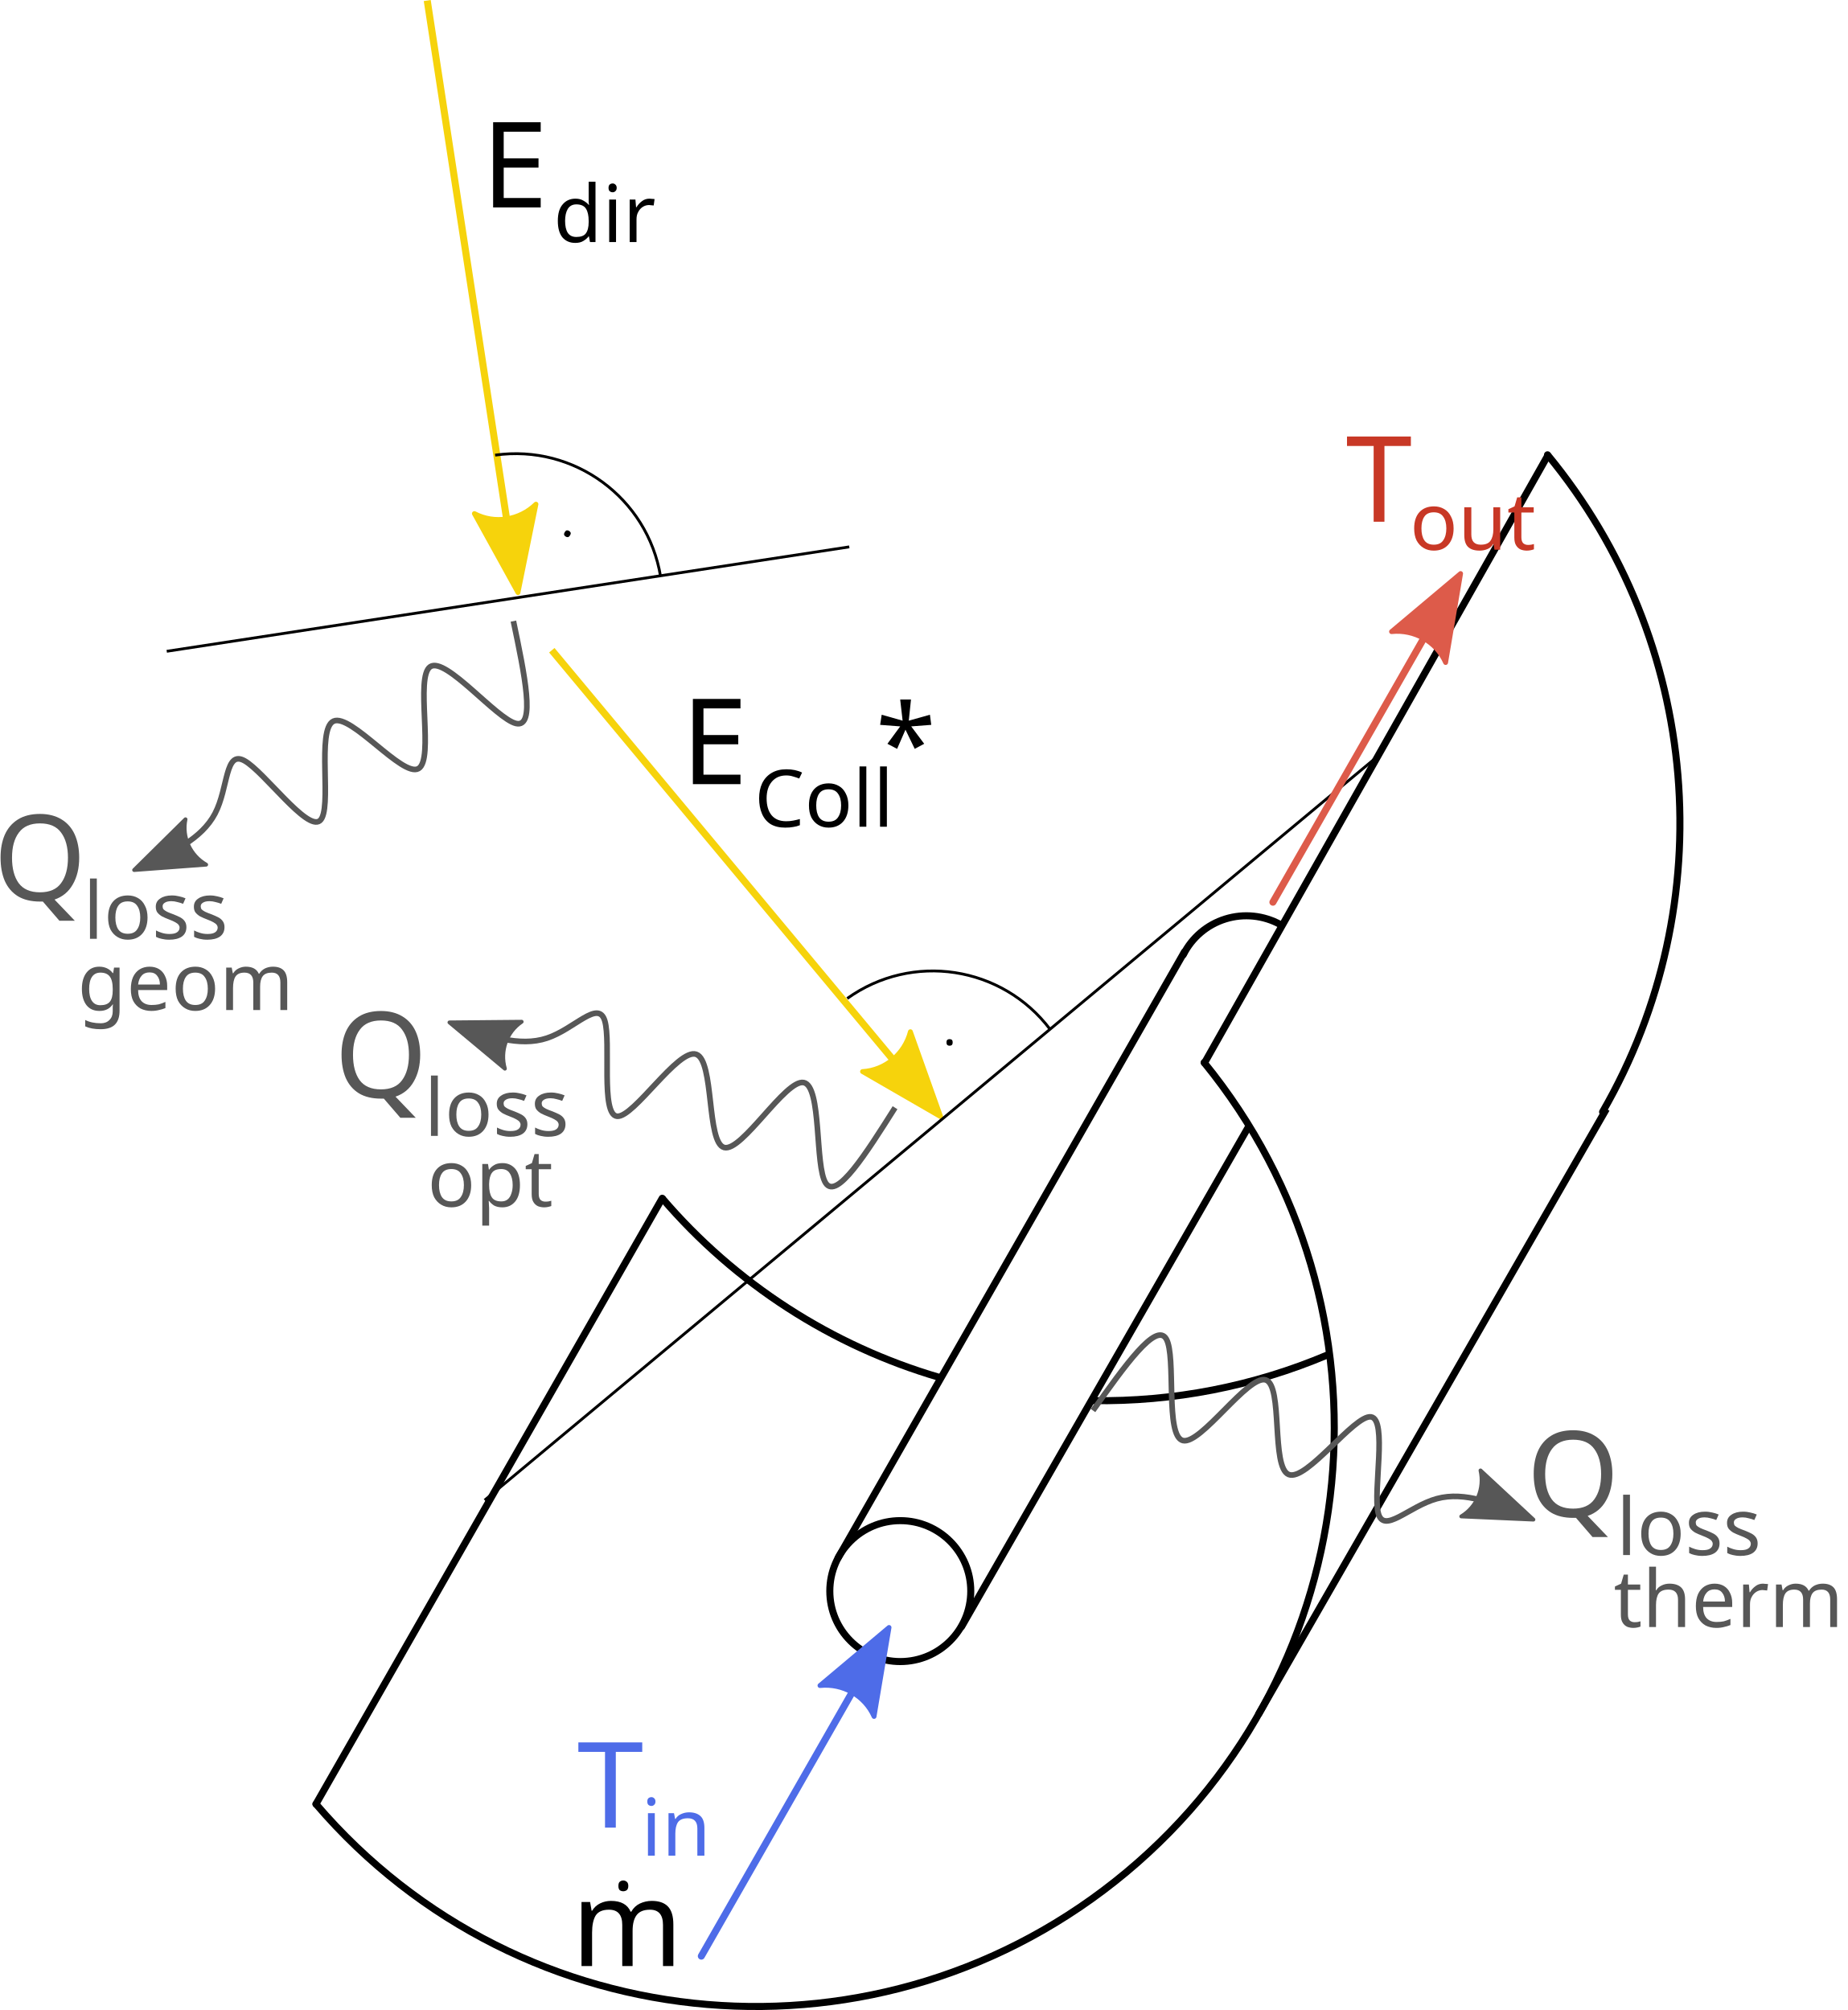
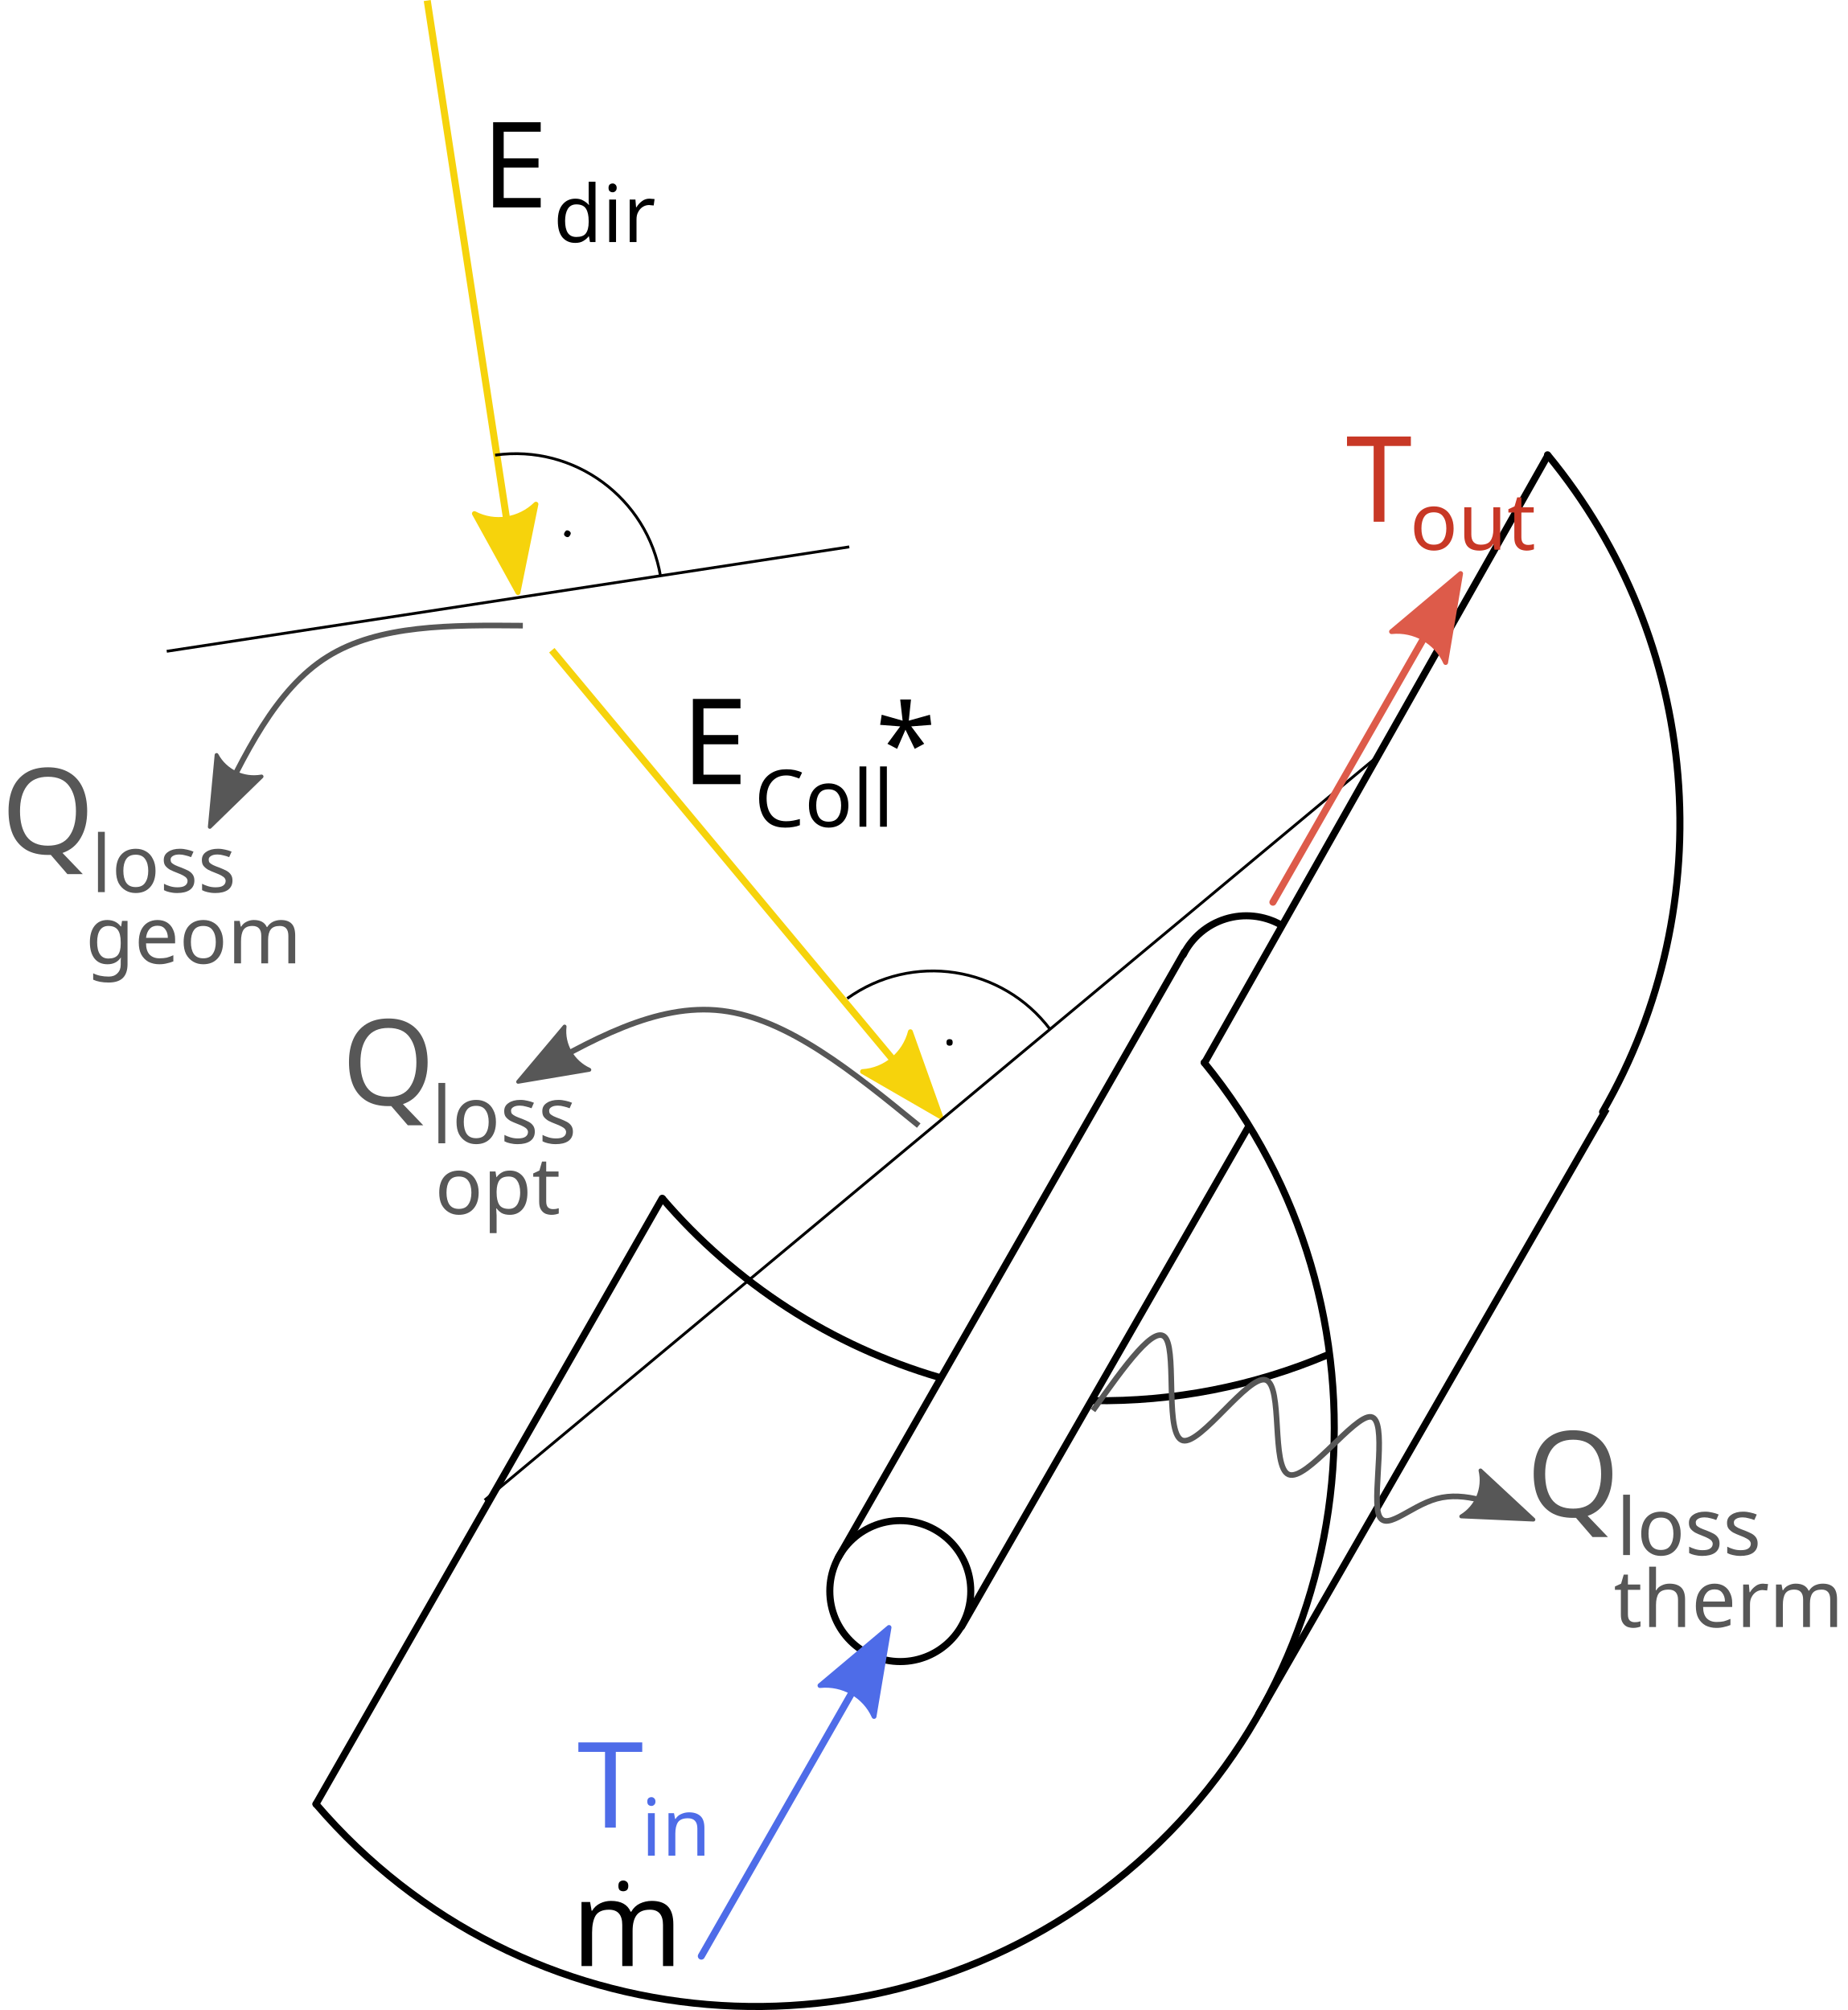
<svg xmlns="http://www.w3.org/2000/svg" width="131.057mm" height="142.632mm" viewBox="0 0 131.057 142.632" version="1.1" id="svg8">
  <defs id="defs2">
+     <marker orient="auto" refY="0" refX="0" id="marker1077" style="overflow:visible">
+       <path id="path1075" style="fill:#575757;fill-opacity:1;fill-rule:evenodd;stroke:#575757;stroke-width:0.625;stroke-linejoin:round;stroke-opacity:1" d="M 8.719,4.034 -2.207,0.016 8.719,-4.002 c -1.745,2.372 -1.735,5.617 -6e-7,8.035 z" transform="matrix(-1.1,0,0,-1.1,-1.1,0)" />
+     </marker>
    <marker style="overflow:visible" id="marker10866" refX="0" refY="0" orient="auto">
      <path transform="matrix(-1.1,0,0,-1.1,-1.1,0)" d="M 8.719,4.034 -2.207,0.016 8.719,-4.002 c -1.745,2.372 -1.735,5.617 -6e-7,8.035 z" style="fill:#575757;fill-opacity:1;fill-rule:evenodd;stroke:#575757;stroke-width:0.625;stroke-linejoin:round;stroke-opacity:1" id="path10864" />
    </marker>
    <marker orient="auto" refY="0" refX="0" id="marker9885" style="overflow:visible">
      <path id="path9883" style="fill:#f6d30c;fill-opacity:1;fill-rule:evenodd;stroke:#f6d30c;stroke-width:0.625;stroke-linejoin:round;stroke-opacity:1" d="M 8.719,4.034 -2.207,0.016 8.719,-4.002 c -1.745,2.372 -1.735,5.617 -6e-7,8.035 z" transform="matrix(-1.1,0,0,-1.1,-1.1,0)" />
    </marker>
    <marker orient="auto" refY="0" refX="0" id="marker9821" style="overflow:visible">
      <path id="path9819" style="fill:#f6d30c;fill-opacity:1;fill-rule:evenodd;stroke:#f6d30c;stroke-width:0.625;stroke-linejoin:round;stroke-opacity:1" d="M 8.719,4.034 -2.207,0.016 8.719,-4.002 c -1.745,2.372 -1.735,5.617 -6e-7,8.035 z" transform="matrix(-1.1,0,0,-1.1,-1.1,0)" />
    </marker>
    <marker orient="auto" refY="0" refX="0" id="marker9763" style="overflow:visible">
      <path id="path9761" style="fill:#4e6ce8;fill-opacity:1;fill-rule:evenodd;stroke:#4e6ce8;stroke-width:0.625;stroke-linejoin:round;stroke-opacity:1" d="M 8.719,4.034 -2.207,0.016 8.719,-4.002 c -1.745,2.372 -1.735,5.617 -6e-7,8.035 z" transform="matrix(-1.1,0,0,-1.1,-1.1,0)" />
    </marker>
    <marker orient="auto" refY="0" refX="0" id="Arrow2Lend" style="overflow:visible">
      <path id="path4551" style="fill:#dd5b4a;fill-opacity:1;fill-rule:evenodd;stroke:#dd5b4a;stroke-width:0.625;stroke-linejoin:round;stroke-opacity:1" d="M 8.719,4.034 -2.207,0.016 8.719,-4.002 c -1.745,2.372 -1.735,5.617 -6e-7,8.035 z" transform="matrix(-1.1,0,0,-1.1,-1.1,0)" />
    </marker>
    <marker orient="auto" refY="0" refX="0" id="Arrow1Lend" style="overflow:visible">
      <path id="path4533" d="M 0,0 5,-5 -12.5,0 5,5 Z" style="fill:#000000;fill-opacity:1;fill-rule:evenodd;stroke:#000000;stroke-width:1pt;stroke-opacity:1" transform="matrix(-0.8,0,0,-0.8,-10,0)" />
    </marker>
    <marker orient="auto" refY="0" refX="0" id="Arrow1Lend-2" style="overflow:visible">
      <path id="path4533-1" d="M 0,0 5,-5 -12.5,0 5,5 Z" style="fill:#000000;fill-opacity:1;fill-rule:evenodd;stroke:#000000;stroke-width:1pt;stroke-opacity:1" transform="matrix(-0.8,0,0,-0.8,-10,0)" />
    </marker>
    <marker orient="auto" refY="0" refX="0" id="Arrow1Lend-2-9" style="overflow:visible">
      <path id="path4533-1-3" d="M 0,0 5,-5 -12.5,0 5,5 Z" style="fill:#4e6ce8;fill-opacity:1;fill-rule:evenodd;stroke:#4e6ce8;stroke-width:1pt;stroke-opacity:1" transform="matrix(-0.8,0,0,-0.8,-10,0)" />
    </marker>
    <marker orient="auto" refY="0" refX="0" id="Arrow1Lend-2-9-4" style="overflow:visible">
      <path id="path4533-1-3-1" d="M 0,0 5,-5 -12.5,0 5,5 Z" style="fill:#dd5b4a;fill-opacity:1;fill-rule:evenodd;stroke:#dd5b4a;stroke-width:1pt;stroke-opacity:1" transform="matrix(-0.8,0,0,-0.8,-10,0)" />
    </marker>
    <marker orient="auto" refY="0" refX="0" id="marker9885-1" style="overflow:visible">
      <path id="path9883-5" style="fill:#000000;fill-opacity:1;fill-rule:evenodd;stroke:#000000;stroke-width:0.625;stroke-linejoin:round;stroke-opacity:1" d="M 8.719,4.034 -2.207,0.016 8.719,-4.002 c -1.745,2.372 -1.735,5.617 -6e-7,8.035 z" transform="matrix(-1.1,0,0,-1.1,-1.1,0)" />
    </marker>
    <marker style="overflow:visible" id="marker10866-1" refX="0" refY="0" orient="auto">
      <path transform="matrix(-1.1,0,0,-1.1,-1.1,0)" d="M 8.719,4.034 -2.207,0.016 8.719,-4.002 c -1.745,2.372 -1.735,5.617 -6e-7,8.035 z" style="fill:#575757;fill-opacity:1;fill-rule:evenodd;stroke:#575757;stroke-width:0.625;stroke-linejoin:round;stroke-opacity:1" id="path10864-1" />
    </marker>
    <marker style="overflow:visible" id="marker10866-6" refX="0" refY="0" orient="auto">
      <path transform="matrix(-1.1,0,0,-1.1,-1.1,0)" d="M 8.719,4.034 -2.207,0.016 8.719,-4.002 c -1.745,2.372 -1.735,5.617 -6e-7,8.035 z" style="fill:#575757;fill-opacity:1;fill-rule:evenodd;stroke:#575757;stroke-width:0.625;stroke-linejoin:round;stroke-opacity:1" id="path10864-7" />
    </marker>
+     <marker orient="auto" refY="0" refX="0" id="marker1077-8" style="overflow:visible">
+       <path id="path1075-0" style="fill:#575757;fill-opacity:1;fill-rule:evenodd;stroke:#575757;stroke-width:0.625;stroke-linejoin:round;stroke-opacity:1" d="M 8.719,4.034 -2.207,0.016 8.719,-4.002 c -1.745,2.372 -1.735,5.617 -6e-7,8.035 z" transform="matrix(-1.1,0,0,-1.1,-1.1,0)" />
+     </marker>
  </defs>
  <g id="layer1" transform="translate(-37.4674,-35.27052)">
    <path style="fill:none;stroke:#f6d30c;stroke-width:0.5;stroke-linecap:butt;stroke-linejoin:miter;stroke-miterlimit:4;stroke-dasharray:none;stroke-opacity:1;marker-end:url(#marker9821)" d="M 76.616,81.412 103.773,114.008" id="path4528" />
    <path style="fill:none;stroke:#000000;stroke-width:0.2;stroke-linecap:butt;stroke-linejoin:miter;stroke-miterlimit:4;stroke-dasharray:none;stroke-opacity:1" d="M 135.029,89.088 71.853,141.724" id="path5130" />
    <path style="fill:none;fill-opacity:1;stroke:#000000;stroke-width:0.5;stroke-miterlimit:4;stroke-dasharray:none;stroke-opacity:1" id="path4524-9" d="m -4.313,168.859 a 41.049,41.049 0 0 1 -7.081,-22.319" transform="rotate(-39.51431)" />
    <path style="fill:none;fill-opacity:1;stroke:#000000;stroke-width:0.5;stroke-linecap:round;stroke-miterlimit:4;stroke-dasharray:none;stroke-opacity:1" id="path4524-9-1" d="M 24.395,163.571 A 41.049,41.049 0 0 1 -16.402,204.384 41.049,41.049 0 0 1 -57.696,164.074" transform="rotate(-39.51431)" />
    <path style="fill:none;stroke:#000000;stroke-width:0.5;stroke-linecap:round;stroke-linejoin:miter;stroke-miterlimit:4;stroke-dasharray:none;stroke-opacity:1" d="M 59.885,163.288 84.45,120.3" id="path5659" />
    <path style="fill:none;stroke:#000000;stroke-width:0.5;stroke-linecap:round;stroke-linejoin:miter;stroke-miterlimit:4;stroke-dasharray:none;stroke-opacity:1" d="M 122.919,110.699 147.279,67.588" id="path5659-4" />
    <path style="fill:none;stroke:#000000;stroke-width:0.5;stroke-linecap:butt;stroke-linejoin:miter;stroke-miterlimit:4;stroke-dasharray:none;stroke-opacity:1" d="m 126.736,156.951 24.698,-42.987" id="path5659-4-8" />
    <path style="fill:none;fill-opacity:1;stroke:#000000;stroke-width:0.5;stroke-linecap:round;stroke-miterlimit:4;stroke-dasharray:none;stroke-opacity:1" id="path4524-9-9" d="M 70.628,145.803 A 40.979,41.049 0 0 1 43.972,184.262" transform="rotate(-39.51431)" />
    <circle style="fill:none;fill-opacity:1;stroke:#000000;stroke-width:0.5;stroke-linecap:round;stroke-miterlimit:4;stroke-dasharray:none;stroke-opacity:1" id="path5706" cx="101.339" cy="148.177" r="5" />
    <path style="fill:none;stroke:#000000;stroke-width:0.5;stroke-linecap:round;stroke-linejoin:miter;stroke-miterlimit:4;stroke-dasharray:none;stroke-opacity:1" d="M 96.927,145.817 121.491,102.829" id="path5659-9" />
    <path style="fill:none;stroke:#000000;stroke-width:0.5;stroke-linecap:round;stroke-linejoin:miter;stroke-miterlimit:4;stroke-dasharray:none;stroke-opacity:1" d="M 105.689,150.696 126.044,115.225" id="path5659-9-3" />
    <path style="fill:none;fill-opacity:1;stroke:#000000;stroke-width:0.5;stroke-linecap:round;stroke-miterlimit:4;stroke-dasharray:none;stroke-opacity:1" id="path5706-4" d="m 121.418,103.018 a 5,5 0 0 1 2.988,-2.537 5,5 0 0 1 3.899,0.397" />
    <path style="fill:none;fill-opacity:1;stroke:#000000;stroke-width:0.5;stroke-miterlimit:4;stroke-dasharray:none;stroke-opacity:1" id="path4524-9-0" d="M 17.969,185.155 A 41.049,41.049 0 0 1 3.024,177.046" transform="rotate(-39.51431)" />
    <path style="fill:none;fill-opacity:1;stroke:#000000;stroke-width:0.2;stroke-linecap:butt;stroke-miterlimit:4;stroke-dasharray:none;stroke-opacity:1" id="path7040" d="m -143.296,15.791 a 10.425,10.425 0 0 1 -10.294,10.3" transform="rotate(-126.3089)" />
    <text xml:space="preserve" style="font-style:normal;font-weight:normal;font-size:10.583px;line-height:1.25;font-family:sans-serif;letter-spacing:0px;word-spacing:0px;fill:#000000;fill-opacity:1;stroke:none;stroke-width:0.265" x="104.369" y="109.429" id="text7435">
      <tspan id="tspan7433" x="104.369" y="109.429" style="font-style:normal;font-variant:normal;font-weight:normal;font-stretch:normal;font-size:3.528px;font-family:'Bauhaus 93';-inkscape-font-specification:'Bauhaus 93, Normal';font-variant-ligatures:normal;font-variant-caps:normal;font-variant-numeric:normal;font-feature-settings:normal;text-align:start;writing-mode:lr-tb;text-anchor:start;stroke-width:0.265">.</tspan>
    </text>
    <path style="fill:none;stroke:#f6d30c;stroke-width:0.5;stroke-linecap:butt;stroke-linejoin:miter;stroke-miterlimit:4;stroke-dasharray:none;stroke-opacity:1;marker-end:url(#marker9885)" d="m 67.778,35.308 6.329,41.358" id="path4528-5" />
    <path style="fill:none;fill-opacity:1;stroke:#4e6ce8;stroke-width:0.5;stroke-linecap:round;stroke-linejoin:miter;stroke-miterlimit:4;stroke-dasharray:none;stroke-opacity:1;marker-end:url(#marker9763)" d="M 87.224,174.078 100.219,151.339" id="path5659-9-4" />
    <path style="fill:none;fill-opacity:1;stroke:#dd5b4a;stroke-width:0.5;stroke-linecap:round;stroke-linejoin:miter;stroke-miterlimit:4;stroke-dasharray:none;stroke-opacity:1;marker-end:url(#Arrow2Lend)" d="M 127.775,99.291 140.769,76.551" id="path5659-9-4-5" />
    <path style="fill:none;stroke:#000000;stroke-width:0px;stroke-linecap:butt;stroke-linejoin:miter;stroke-opacity:1" d="M -23245559,-6.316 H 23245513" id="path10139" />
    <path style="fill:none;stroke:#575757;stroke-width:0.4;stroke-linecap:butt;stroke-linejoin:miter;stroke-miterlimit:4;stroke-dasharray:none;stroke-opacity:1;marker-end:url(#marker10866)" d="m 115.011,135.363 c 2.243,-3.16 4.485,-6.32 5.2,-5.076 0.715,1.243 -0.098,6.889 1.176,7.206 1.275,0.317 4.636,-4.694 5.879,-4.3 1.243,0.394 0.366,6.196 1.628,6.711 1.261,0.515 4.66,-4.254 5.838,-4.09 1.178,0.164 0.136,5.265 0.512,6.811 0.376,1.546 2.17,-0.461 4.16,-1.006 1.99,-0.545 4.173,0.37 6.358,1.285" id="path10848" />
-     <path style="fill:none;stroke:#575757;stroke-width:0.4;stroke-linecap:butt;stroke-linejoin:miter;stroke-miterlimit:4;stroke-dasharray:none;stroke-opacity:1;marker-end:url(#marker10866-1)" d="m 73.891,79.346 c 0.794,3.793 1.589,7.585 0.191,7.264 -1.398,-0.321 -4.987,-4.753 -6.086,-4.033 -1.099,0.72 0.294,6.591 -0.84,7.235 -1.134,0.644 -4.794,-3.941 -6.03,-3.366 -1.235,0.575 -0.045,6.31 -0.966,7.063 -0.921,0.753 -3.954,-3.478 -5.344,-4.253 -1.39,-0.775 -1.136,1.905 -2.088,3.735 -0.952,1.83 -3.107,2.81 -5.263,3.791" id="path10848-5" />
-     <path style="fill:none;stroke:#575757;stroke-width:0.4;stroke-linecap:butt;stroke-linejoin:miter;stroke-miterlimit:4;stroke-dasharray:none;stroke-opacity:1;marker-end:url(#marker10866-6)" d="m 100.967,113.874 c -2.07,3.276 -4.14,6.551 -4.92,5.348 -0.78,-1.203 -0.271,-6.884 -1.561,-7.132 -1.29,-0.248 -4.378,4.936 -5.64,4.609 -1.262,-0.327 -0.698,-6.167 -1.985,-6.614 -1.287,-0.447 -4.425,4.498 -5.611,4.397 -1.185,-0.101 -0.418,-5.25 -0.876,-6.773 -0.458,-1.524 -2.142,0.577 -4.1,1.228 -1.957,0.651 -4.187,-0.146 -6.417,-0.943" id="path10848-6" />
    <path style="fill:none;stroke:#000000;stroke-width:0.2;stroke-linecap:butt;stroke-linejoin:miter;stroke-miterlimit:4;stroke-dasharray:none;stroke-opacity:1" d="M 97.72,74.077 49.297,81.487" id="path5130-1" />
    <path style="fill:none;fill-opacity:1;stroke:#000000;stroke-width:0.2;stroke-linecap:butt;stroke-miterlimit:4;stroke-dasharray:none;stroke-opacity:1" id="path7040-4" d="M -77.77,61.539 A 10.425,10.425 0 0 1 -88.064,71.839" transform="rotate(-98.7001)" />
    <text xml:space="preserve" style="font-style:normal;font-weight:normal;font-size:10.583px;line-height:1.25;font-family:sans-serif;letter-spacing:0px;word-spacing:0px;fill:#000000;fill-opacity:1;stroke:none;stroke-width:0.265" x="103.931" y="22.369" id="text7435-0" transform="rotate(31.26876)">
      <tspan id="tspan7433-4" x="103.931" y="22.369" style="font-style:normal;font-variant:normal;font-weight:normal;font-stretch:normal;font-size:3.528px;font-family:'Bauhaus 93';-inkscape-font-specification:'Bauhaus 93, Normal';font-variant-ligatures:normal;font-variant-caps:normal;font-variant-numeric:normal;font-feature-settings:normal;text-align:start;writing-mode:lr-tb;text-anchor:start;stroke-width:0.265">.</tspan>
    </text>
    <text xml:space="preserve" style="font-style:normal;font-weight:normal;font-size:10.583px;line-height:1.25;font-family:sans-serif;letter-spacing:0px;word-spacing:0px;fill:#000000;fill-opacity:1;stroke:none;stroke-width:0.265" x="71.626" y="49.993" id="text13565">
      <tspan id="tspan13563" x="71.626" y="49.993" style="font-style:normal;font-variant:normal;font-weight:normal;font-stretch:normal;font-size:8.467px;font-family:sans-serif;-inkscape-font-specification:'sans-serif, Normal';font-variant-ligatures:normal;font-variant-caps:normal;font-variant-numeric:normal;font-feature-settings:normal;text-align:start;writing-mode:lr-tb;text-anchor:start;stroke-width:0.265">E</tspan>
    </text>
    <text xml:space="preserve" style="font-style:normal;font-weight:normal;font-size:10.583px;line-height:1.25;font-family:sans-serif;letter-spacing:0px;word-spacing:0px;fill:#000000;fill-opacity:1;stroke:none;stroke-width:0.265" x="76.729" y="52.449" id="text13569">
      <tspan id="tspan13567" x="76.729" y="52.449" style="font-style:normal;font-variant:normal;font-weight:normal;font-stretch:normal;font-size:5.644px;font-family:sans-serif;-inkscape-font-specification:'sans-serif, Normal';font-variant-ligatures:normal;font-variant-caps:normal;font-variant-numeric:normal;font-feature-settings:normal;text-align:start;writing-mode:lr-tb;text-anchor:start;stroke-width:0.265">dir</tspan>
    </text>
    <text xml:space="preserve" style="font-style:normal;font-weight:normal;font-size:10.583px;line-height:1.25;font-family:sans-serif;letter-spacing:0px;word-spacing:0px;fill:#000000;fill-opacity:1;stroke:none;stroke-width:0.265" x="85.798" y="90.914" id="text13565-4">
      <tspan id="tspan13563-8" x="85.798" y="90.914" style="font-style:normal;font-variant:normal;font-weight:normal;font-stretch:normal;font-size:8.467px;font-family:sans-serif;-inkscape-font-specification:'sans-serif, Normal';font-variant-ligatures:normal;font-variant-caps:normal;font-variant-numeric:normal;font-feature-settings:normal;text-align:start;writing-mode:lr-tb;text-anchor:start;stroke-width:0.265">E</tspan>
    </text>
    <text xml:space="preserve" style="font-style:normal;font-weight:normal;font-size:10.583px;line-height:1.25;font-family:sans-serif;letter-spacing:0px;word-spacing:0px;fill:#c83826;fill-opacity:1;stroke:none;stroke-width:0.265" x="137.486" y="74.284" id="text13569-0">
      <tspan id="tspan13567-0" x="137.486" y="74.284" style="font-style:normal;font-variant:normal;font-weight:normal;font-stretch:normal;font-size:5.644px;font-family:sans-serif;-inkscape-font-specification:'sans-serif, Normal';font-variant-ligatures:normal;font-variant-caps:normal;font-variant-numeric:normal;font-feature-settings:normal;text-align:start;writing-mode:lr-tb;text-anchor:start;fill:#c83826;fill-opacity:1;stroke:none;stroke-width:0.265;stroke-opacity:1">out</tspan>
    </text>
    <text xml:space="preserve" style="font-style:normal;font-weight:normal;font-size:10.583px;line-height:1.25;font-family:sans-serif;letter-spacing:0px;word-spacing:0px;fill:#000000;fill-opacity:1;stroke:none;stroke-width:0.265" x="99.597" y="90.814" id="text13603">
      <tspan id="tspan13601" x="99.597" y="90.814" style="font-style:normal;font-variant:normal;font-weight:normal;font-stretch:normal;font-size:7.761px;font-family:sans-serif;-inkscape-font-specification:'sans-serif, Normal';font-variant-ligatures:normal;font-variant-caps:normal;font-variant-numeric:normal;font-feature-settings:normal;text-align:start;writing-mode:lr-tb;text-anchor:start;stroke-width:0.265">*</tspan>
    </text>
    <text xml:space="preserve" style="font-style:normal;font-weight:normal;font-size:10.583px;line-height:1.25;font-family:sans-serif;letter-spacing:0px;word-spacing:0px;fill:#c83826;fill-opacity:1;stroke:none;stroke-width:0.265" x="132.953" y="72.293" id="text13607">
      <tspan id="tspan13605" x="132.953" y="72.293" style="font-style:normal;font-variant:normal;font-weight:normal;font-stretch:normal;font-size:8.467px;font-family:sans-serif;-inkscape-font-specification:'sans-serif, Normal';font-variant-ligatures:normal;font-variant-caps:normal;font-variant-numeric:normal;font-feature-settings:normal;text-align:start;writing-mode:lr-tb;text-anchor:start;fill:#c83826;fill-opacity:1;stroke-width:0.265">T</tspan>
    </text>
    <text xml:space="preserve" style="font-style:normal;font-weight:normal;font-size:10.583px;line-height:1.25;font-family:sans-serif;letter-spacing:0px;word-spacing:0px;fill:#000000;fill-opacity:1;stroke:none;stroke-width:0.265" x="90.979" y="93.934" id="text13569-0-2">
      <tspan id="tspan13567-0-9" x="90.979" y="93.934" style="font-style:normal;font-variant:normal;font-weight:normal;font-stretch:normal;font-size:5.644px;font-family:sans-serif;-inkscape-font-specification:'sans-serif, Normal';font-variant-ligatures:normal;font-variant-caps:normal;font-variant-numeric:normal;font-feature-settings:normal;text-align:start;writing-mode:lr-tb;text-anchor:start;stroke-width:0.265">Coll</tspan>
    </text>
    <text xml:space="preserve" style="font-style:normal;font-weight:normal;font-size:10.583px;line-height:1.25;font-family:sans-serif;letter-spacing:0px;word-spacing:0px;fill:#575757;fill-opacity:1;stroke:none;stroke-width:0.5;stroke-miterlimit:4;stroke-dasharray:none" x="145.76" y="142.902" id="text13629">
      <tspan id="tspan13627" x="145.76" y="142.902" style="font-style:normal;font-variant:normal;font-weight:normal;font-stretch:normal;font-size:8.467px;font-family:sans-serif;-inkscape-font-specification:'sans-serif, Normal';font-variant-ligatures:normal;font-variant-caps:normal;font-variant-numeric:normal;font-feature-settings:normal;text-align:start;writing-mode:lr-tb;text-anchor:start;fill:#575757;fill-opacity:1;stroke-width:0.5;stroke-miterlimit:4;stroke-dasharray:none">Q</tspan>
    </text>
    <text xml:space="preserve" style="font-style:normal;font-weight:normal;font-size:10.583px;line-height:1.25;font-family:sans-serif;letter-spacing:0px;word-spacing:0px;fill:#575757;fill-opacity:1;stroke:none;stroke-width:0.5;stroke-miterlimit:4;stroke-dasharray:none" x="152.135" y="145.621" id="text13633">
      <tspan id="tspan13631" x="152.135" y="145.621" style="font-style:normal;font-variant:normal;font-weight:normal;font-stretch:normal;font-size:5.644px;font-family:sans-serif;-inkscape-font-specification:'sans-serif, Normal';font-variant-ligatures:normal;font-variant-caps:normal;font-variant-numeric:normal;font-feature-settings:normal;text-align:start;writing-mode:lr-tb;text-anchor:start;fill:#575757;fill-opacity:1;stroke-width:0.5;stroke-miterlimit:4;stroke-dasharray:none">loss</tspan>
    </text>
-     <text xml:space="preserve" style="font-style:normal;font-weight:normal;font-size:10.583px;line-height:1.25;font-family:sans-serif;letter-spacing:0px;word-spacing:0px;fill:#575757;fill-opacity:1;stroke:none;stroke-width:0.5;stroke-miterlimit:4;stroke-dasharray:none" x="36.992" y="99.169" id="text13629-6">
-       <tspan id="tspan13627-6" x="36.992" y="99.169" style="font-style:normal;font-variant:normal;font-weight:normal;font-stretch:normal;font-size:8.467px;font-family:sans-serif;-inkscape-font-specification:'sans-serif, Normal';font-variant-ligatures:normal;font-variant-caps:normal;font-variant-numeric:normal;font-feature-settings:normal;text-align:start;writing-mode:lr-tb;text-anchor:start;fill:#575757;fill-opacity:1;stroke-width:0.5;stroke-miterlimit:4;stroke-dasharray:none">Q</tspan>
+     <text xml:space="preserve" style="font-style:normal;font-weight:normal;font-size:10.583px;line-height:1.25;font-family:sans-serif;letter-spacing:0px;word-spacing:0px;fill:#575757;fill-opacity:1;stroke:none;stroke-width:0.5;stroke-miterlimit:4;stroke-dasharray:none" x="37.559" y="95.861" id="text13629-6">
+       <tspan id="tspan13627-6" x="37.559" y="95.861" style="font-style:normal;font-variant:normal;font-weight:normal;font-stretch:normal;font-size:8.467px;font-family:sans-serif;-inkscape-font-specification:'sans-serif, Normal';font-variant-ligatures:normal;font-variant-caps:normal;font-variant-numeric:normal;font-feature-settings:normal;text-align:start;writing-mode:lr-tb;text-anchor:start;fill:#575757;fill-opacity:1;stroke-width:0.5;stroke-miterlimit:4;stroke-dasharray:none">Q</tspan>
    </text>
-     <text xml:space="preserve" style="font-style:normal;font-weight:normal;font-size:10.583px;line-height:1.25;font-family:sans-serif;letter-spacing:0px;word-spacing:0px;fill:#575757;fill-opacity:1;stroke:none;stroke-width:0.5;stroke-miterlimit:4;stroke-dasharray:none" x="43.367" y="101.887" id="text13633-6">
-       <tspan id="tspan13631-3" x="43.367" y="101.887" style="font-style:normal;font-variant:normal;font-weight:normal;font-stretch:normal;font-size:5.644px;font-family:sans-serif;-inkscape-font-specification:'sans-serif, Normal';font-variant-ligatures:normal;font-variant-caps:normal;font-variant-numeric:normal;font-feature-settings:normal;text-align:start;writing-mode:lr-tb;text-anchor:start;fill:#575757;fill-opacity:1;stroke-width:0.5;stroke-miterlimit:4;stroke-dasharray:none">loss</tspan>
+     <text xml:space="preserve" style="font-style:normal;font-weight:normal;font-size:10.583px;line-height:1.25;font-family:sans-serif;letter-spacing:0px;word-spacing:0px;fill:#575757;fill-opacity:1;stroke:none;stroke-width:0.5;stroke-miterlimit:4;stroke-dasharray:none" x="43.934" y="98.58" id="text13633-6">
+       <tspan id="tspan13631-3" x="43.934" y="98.58" style="font-style:normal;font-variant:normal;font-weight:normal;font-stretch:normal;font-size:5.644px;font-family:sans-serif;-inkscape-font-specification:'sans-serif, Normal';font-variant-ligatures:normal;font-variant-caps:normal;font-variant-numeric:normal;font-feature-settings:normal;text-align:start;writing-mode:lr-tb;text-anchor:start;fill:#575757;fill-opacity:1;stroke-width:0.5;stroke-miterlimit:4;stroke-dasharray:none">loss</tspan>
    </text>
-     <text xml:space="preserve" style="font-style:normal;font-weight:normal;font-size:10.583px;line-height:1.25;font-family:sans-serif;letter-spacing:0px;word-spacing:0px;fill:#575757;fill-opacity:1;stroke:none;stroke-width:0.5;stroke-miterlimit:4;stroke-dasharray:none" x="61.182" y="113.154" id="text13629-1">
-       <tspan id="tspan13627-7" x="61.182" y="113.154" style="font-style:normal;font-variant:normal;font-weight:normal;font-stretch:normal;font-size:8.467px;font-family:sans-serif;-inkscape-font-specification:'sans-serif, Normal';font-variant-ligatures:normal;font-variant-caps:normal;font-variant-numeric:normal;font-feature-settings:normal;text-align:start;writing-mode:lr-tb;text-anchor:start;fill:#575757;fill-opacity:1;stroke-width:0.5;stroke-miterlimit:4;stroke-dasharray:none">Q</tspan>
+     <text xml:space="preserve" style="font-style:normal;font-weight:normal;font-size:10.583px;line-height:1.25;font-family:sans-serif;letter-spacing:0px;word-spacing:0px;fill:#575757;fill-opacity:1;stroke:none;stroke-width:0.5;stroke-miterlimit:4;stroke-dasharray:none" x="61.712" y="113.683" id="text13629-1">
+       <tspan id="tspan13627-7" x="61.712" y="113.683" style="font-style:normal;font-variant:normal;font-weight:normal;font-stretch:normal;font-size:8.467px;font-family:sans-serif;-inkscape-font-specification:'sans-serif, Normal';font-variant-ligatures:normal;font-variant-caps:normal;font-variant-numeric:normal;font-feature-settings:normal;text-align:start;writing-mode:lr-tb;text-anchor:start;fill:#575757;fill-opacity:1;stroke-width:0.5;stroke-miterlimit:4;stroke-dasharray:none">Q</tspan>
    </text>
-     <text xml:space="preserve" style="font-style:normal;font-weight:normal;font-size:10.583px;line-height:1.25;font-family:sans-serif;letter-spacing:0px;word-spacing:0px;fill:#575757;fill-opacity:1;stroke:none;stroke-width:0.5;stroke-miterlimit:4;stroke-dasharray:none" x="67.558" y="115.872" id="text13633-1">
-       <tspan id="tspan13631-35" x="67.558" y="115.872" style="font-style:normal;font-variant:normal;font-weight:normal;font-stretch:normal;font-size:5.644px;font-family:sans-serif;-inkscape-font-specification:'sans-serif, Normal';font-variant-ligatures:normal;font-variant-caps:normal;font-variant-numeric:normal;font-feature-settings:normal;text-align:start;writing-mode:lr-tb;text-anchor:start;fill:#575757;fill-opacity:1;stroke-width:0.5;stroke-miterlimit:4;stroke-dasharray:none">loss</tspan>
+     <text xml:space="preserve" style="font-style:normal;font-weight:normal;font-size:10.583px;line-height:1.25;font-family:sans-serif;letter-spacing:0px;word-spacing:0px;fill:#575757;fill-opacity:1;stroke:none;stroke-width:0.5;stroke-miterlimit:4;stroke-dasharray:none" x="68.087" y="116.401" id="text13633-1">
+       <tspan id="tspan13631-35" x="68.087" y="116.401" style="font-style:normal;font-variant:normal;font-weight:normal;font-stretch:normal;font-size:5.644px;font-family:sans-serif;-inkscape-font-specification:'sans-serif, Normal';font-variant-ligatures:normal;font-variant-caps:normal;font-variant-numeric:normal;font-feature-settings:normal;text-align:start;writing-mode:lr-tb;text-anchor:start;fill:#575757;fill-opacity:1;stroke-width:0.5;stroke-miterlimit:4;stroke-dasharray:none">loss</tspan>
    </text>
    <text xml:space="preserve" style="font-style:normal;font-weight:normal;font-size:10.583px;line-height:1.25;font-family:sans-serif;letter-spacing:0px;word-spacing:0px;fill:#575757;fill-opacity:1;stroke:none;stroke-width:0.265" x="151.946" y="150.723" id="text14021">
      <tspan id="tspan14019" x="151.946" y="150.723" style="font-style:normal;font-variant:normal;font-weight:normal;font-stretch:normal;font-size:5.644px;font-family:sans-serif;-inkscape-font-specification:'sans-serif, Normal';font-variant-ligatures:normal;font-variant-caps:normal;font-variant-numeric:normal;font-feature-settings:normal;text-align:start;writing-mode:lr-tb;text-anchor:start;fill:#575757;fill-opacity:1;stroke-width:0.265">therm</tspan>
    </text>
-     <text xml:space="preserve" style="font-style:normal;font-weight:normal;font-size:10.583px;line-height:1.25;font-family:sans-serif;letter-spacing:0px;word-spacing:0px;fill:#575757;fill-opacity:1;stroke:none;stroke-width:0.265" x="67.786" y="120.886" id="text14021-0">
-       <tspan id="tspan14019-7" x="67.786" y="120.886" style="font-style:normal;font-variant:normal;font-weight:normal;font-stretch:normal;font-size:5.644px;font-family:sans-serif;-inkscape-font-specification:'sans-serif, Normal';font-variant-ligatures:normal;font-variant-caps:normal;font-variant-numeric:normal;font-feature-settings:normal;text-align:start;writing-mode:lr-tb;text-anchor:start;fill:#575757;fill-opacity:1;stroke-width:0.265">opt</tspan>
+     <text xml:space="preserve" style="font-style:normal;font-weight:normal;font-size:10.583px;line-height:1.25;font-family:sans-serif;letter-spacing:0px;word-spacing:0px;fill:#575757;fill-opacity:1;stroke:none;stroke-width:0.265" x="68.315" y="121.415" id="text14021-0">
+       <tspan id="tspan14019-7" x="68.315" y="121.415" style="font-style:normal;font-variant:normal;font-weight:normal;font-stretch:normal;font-size:5.644px;font-family:sans-serif;-inkscape-font-specification:'sans-serif, Normal';font-variant-ligatures:normal;font-variant-caps:normal;font-variant-numeric:normal;font-feature-settings:normal;text-align:start;writing-mode:lr-tb;text-anchor:start;fill:#575757;fill-opacity:1;stroke-width:0.265">opt</tspan>
    </text>
-     <text xml:space="preserve" style="font-style:normal;font-weight:normal;font-size:10.583px;line-height:1.25;font-family:sans-serif;letter-spacing:0px;word-spacing:0px;fill:#575757;fill-opacity:1;stroke:none;stroke-width:0.265" x="42.965" y="106.943" id="text14021-0-5">
-       <tspan id="tspan14019-7-7" x="42.965" y="106.943" style="font-style:normal;font-variant:normal;font-weight:normal;font-stretch:normal;font-size:5.644px;font-family:sans-serif;-inkscape-font-specification:'sans-serif, Normal';font-variant-ligatures:normal;font-variant-caps:normal;font-variant-numeric:normal;font-feature-settings:normal;text-align:start;writing-mode:lr-tb;text-anchor:start;fill:#575757;fill-opacity:1;stroke-width:0.265">geom</tspan>
+     <text xml:space="preserve" style="font-style:normal;font-weight:normal;font-size:10.583px;line-height:1.25;font-family:sans-serif;letter-spacing:0px;word-spacing:0px;fill:#575757;fill-opacity:1;stroke:none;stroke-width:0.265" x="43.532" y="103.635" id="text14021-0-5">
+       <tspan id="tspan14019-7-7" x="43.532" y="103.635" style="font-style:normal;font-variant:normal;font-weight:normal;font-stretch:normal;font-size:5.644px;font-family:sans-serif;-inkscape-font-specification:'sans-serif, Normal';font-variant-ligatures:normal;font-variant-caps:normal;font-variant-numeric:normal;font-feature-settings:normal;text-align:start;writing-mode:lr-tb;text-anchor:start;fill:#575757;fill-opacity:1;stroke-width:0.265">geom</tspan>
    </text>
    <text xml:space="preserve" style="font-style:normal;font-weight:normal;font-size:10.583px;line-height:1.25;font-family:sans-serif;letter-spacing:0px;word-spacing:0px;fill:#4e6ce8;fill-opacity:1;stroke:none;stroke-width:0.265" x="82.955" y="166.952" id="text13569-0-23">
      <tspan id="tspan13567-0-8" x="82.955" y="166.952" style="font-style:normal;font-variant:normal;font-weight:normal;font-stretch:normal;font-size:5.644px;font-family:sans-serif;-inkscape-font-specification:'sans-serif, Normal';font-variant-ligatures:normal;font-variant-caps:normal;font-variant-numeric:normal;font-feature-settings:normal;text-align:start;writing-mode:lr-tb;text-anchor:start;fill:#4e6ce8;fill-opacity:1;stroke:none;stroke-width:0.265;stroke-opacity:1">in</tspan>
    </text>
    <text xml:space="preserve" style="font-style:normal;font-weight:normal;font-size:10.583px;line-height:1.25;font-family:sans-serif;letter-spacing:0px;word-spacing:0px;fill:#4e6ce8;fill-opacity:1;stroke:none;stroke-width:0.265" x="78.423" y="164.961" id="text13607-0">
      <tspan id="tspan13605-2" x="78.423" y="164.961" style="font-style:normal;font-variant:normal;font-weight:normal;font-stretch:normal;font-size:8.467px;font-family:sans-serif;-inkscape-font-specification:'sans-serif, Normal';font-variant-ligatures:normal;font-variant-caps:normal;font-variant-numeric:normal;font-feature-settings:normal;text-align:start;writing-mode:lr-tb;text-anchor:start;fill:#4e6ce8;fill-opacity:1;stroke-width:0.265">T</tspan>
    </text>
    <text xml:space="preserve" style="font-style:normal;font-weight:normal;font-size:10.583px;line-height:1.25;font-family:sans-serif;letter-spacing:0px;word-spacing:0px;fill:#000000;fill-opacity:1;stroke:none;stroke-width:0.265" x="78.005" y="174.785" id="text1993">
      <tspan id="tspan1991" x="78.005" y="174.785" style="font-style:normal;font-variant:normal;font-weight:normal;font-stretch:normal;font-size:8.467px;font-family:sans-serif;-inkscape-font-specification:'sans-serif, Normal';font-variant-ligatures:normal;font-variant-caps:normal;font-variant-numeric:normal;font-feature-settings:normal;text-align:start;writing-mode:lr-tb;text-anchor:start;stroke-width:0.265">m</tspan>
    </text>
    <text xml:space="preserve" style="font-style:normal;font-weight:normal;font-size:10.583px;line-height:1.25;font-family:sans-serif;letter-spacing:0px;word-spacing:0px;fill:#000000;fill-opacity:1;stroke:none;stroke-width:0.265" x="80.935" y="169.398" id="text1997">
      <tspan id="tspan1995" x="80.935" y="169.398" style="font-style:normal;font-variant:normal;font-weight:normal;font-stretch:normal;font-size:5.644px;font-family:'Bauhaus 93';-inkscape-font-specification:'Bauhaus 93, Normal';font-variant-ligatures:normal;font-variant-caps:normal;font-variant-numeric:normal;font-feature-settings:normal;text-align:start;writing-mode:lr-tb;text-anchor:start;stroke-width:0.265">.</tspan>
    </text>
+     <path style="fill:none;stroke:#575757;stroke-width:0.4;stroke-linecap:butt;stroke-linejoin:miter;stroke-miterlimit:4;stroke-dasharray:none;stroke-opacity:1;marker-end:url(#marker1077)" d="m 74.56,79.667 c -5.107,-0.043 -10.213,-0.086 -13.878,2.214 -3.664,2.299 -5.885,6.941 -8.106,11.583" id="path981" />
+     <path style="fill:none;stroke:#575757;stroke-width:0.4;stroke-linecap:butt;stroke-linejoin:miter;stroke-miterlimit:4;stroke-dasharray:none;stroke-opacity:1;marker-end:url(#marker1077-8)" d="m 102.647,115.145 c -4.652,-3.796 -9.302,-7.591 -13.963,-8.154 -4.661,-0.563 -9.33,2.106 -14,4.776" id="path981-1" />
  </g>
</svg>
